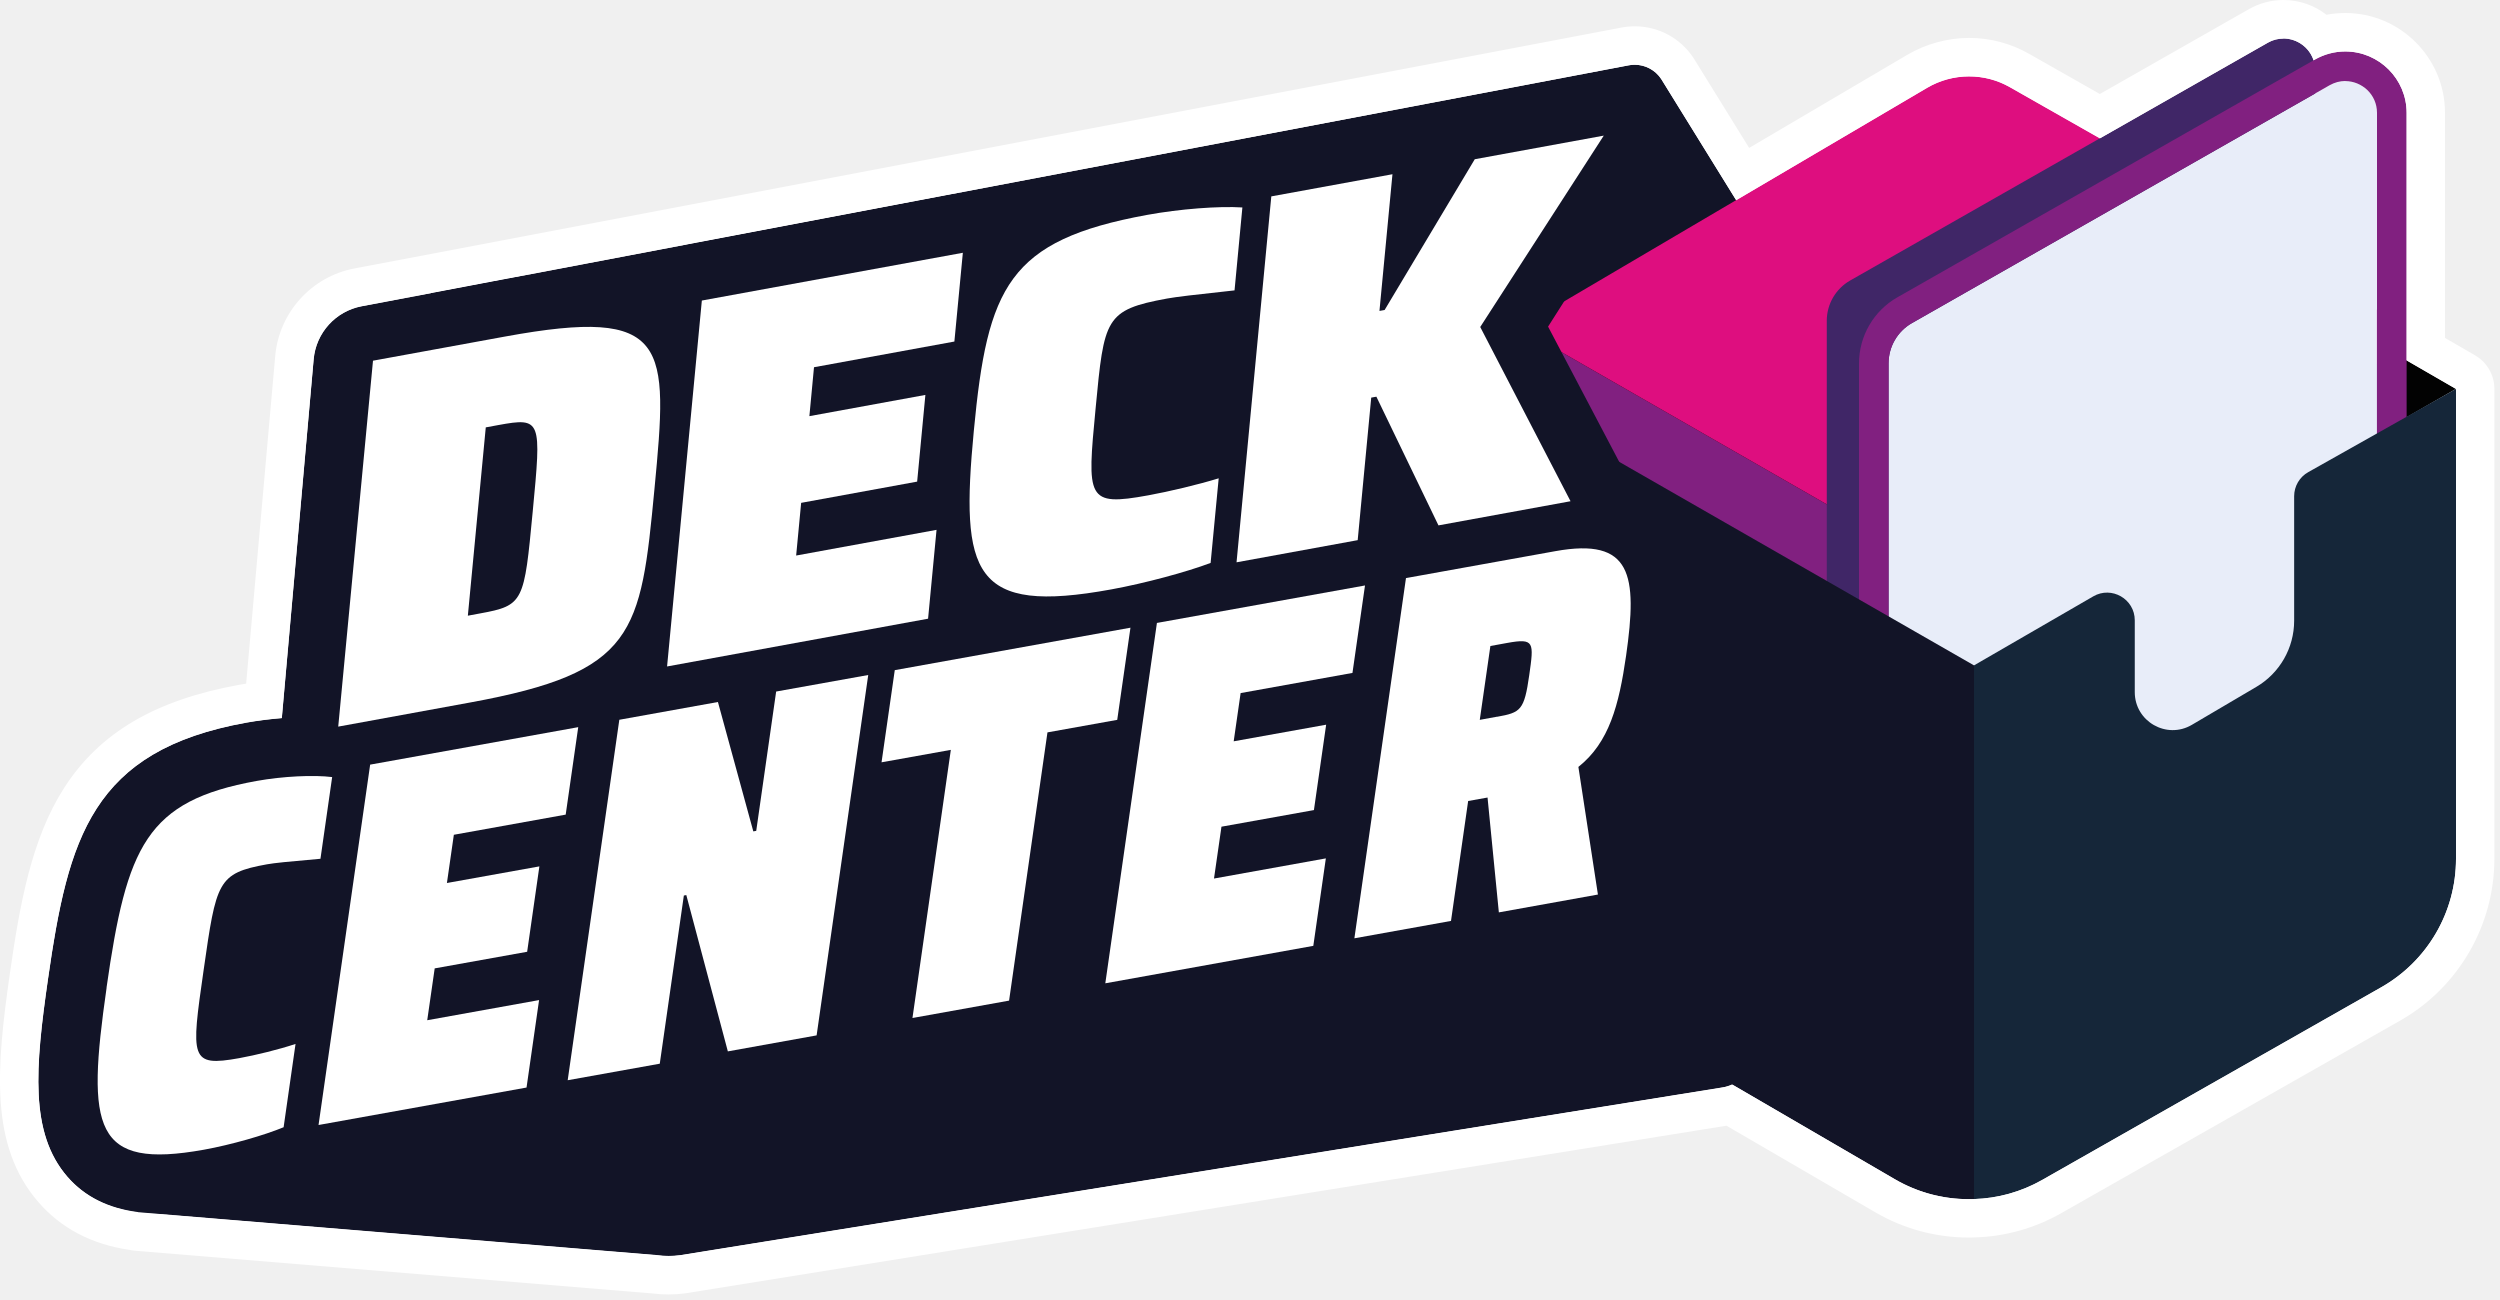
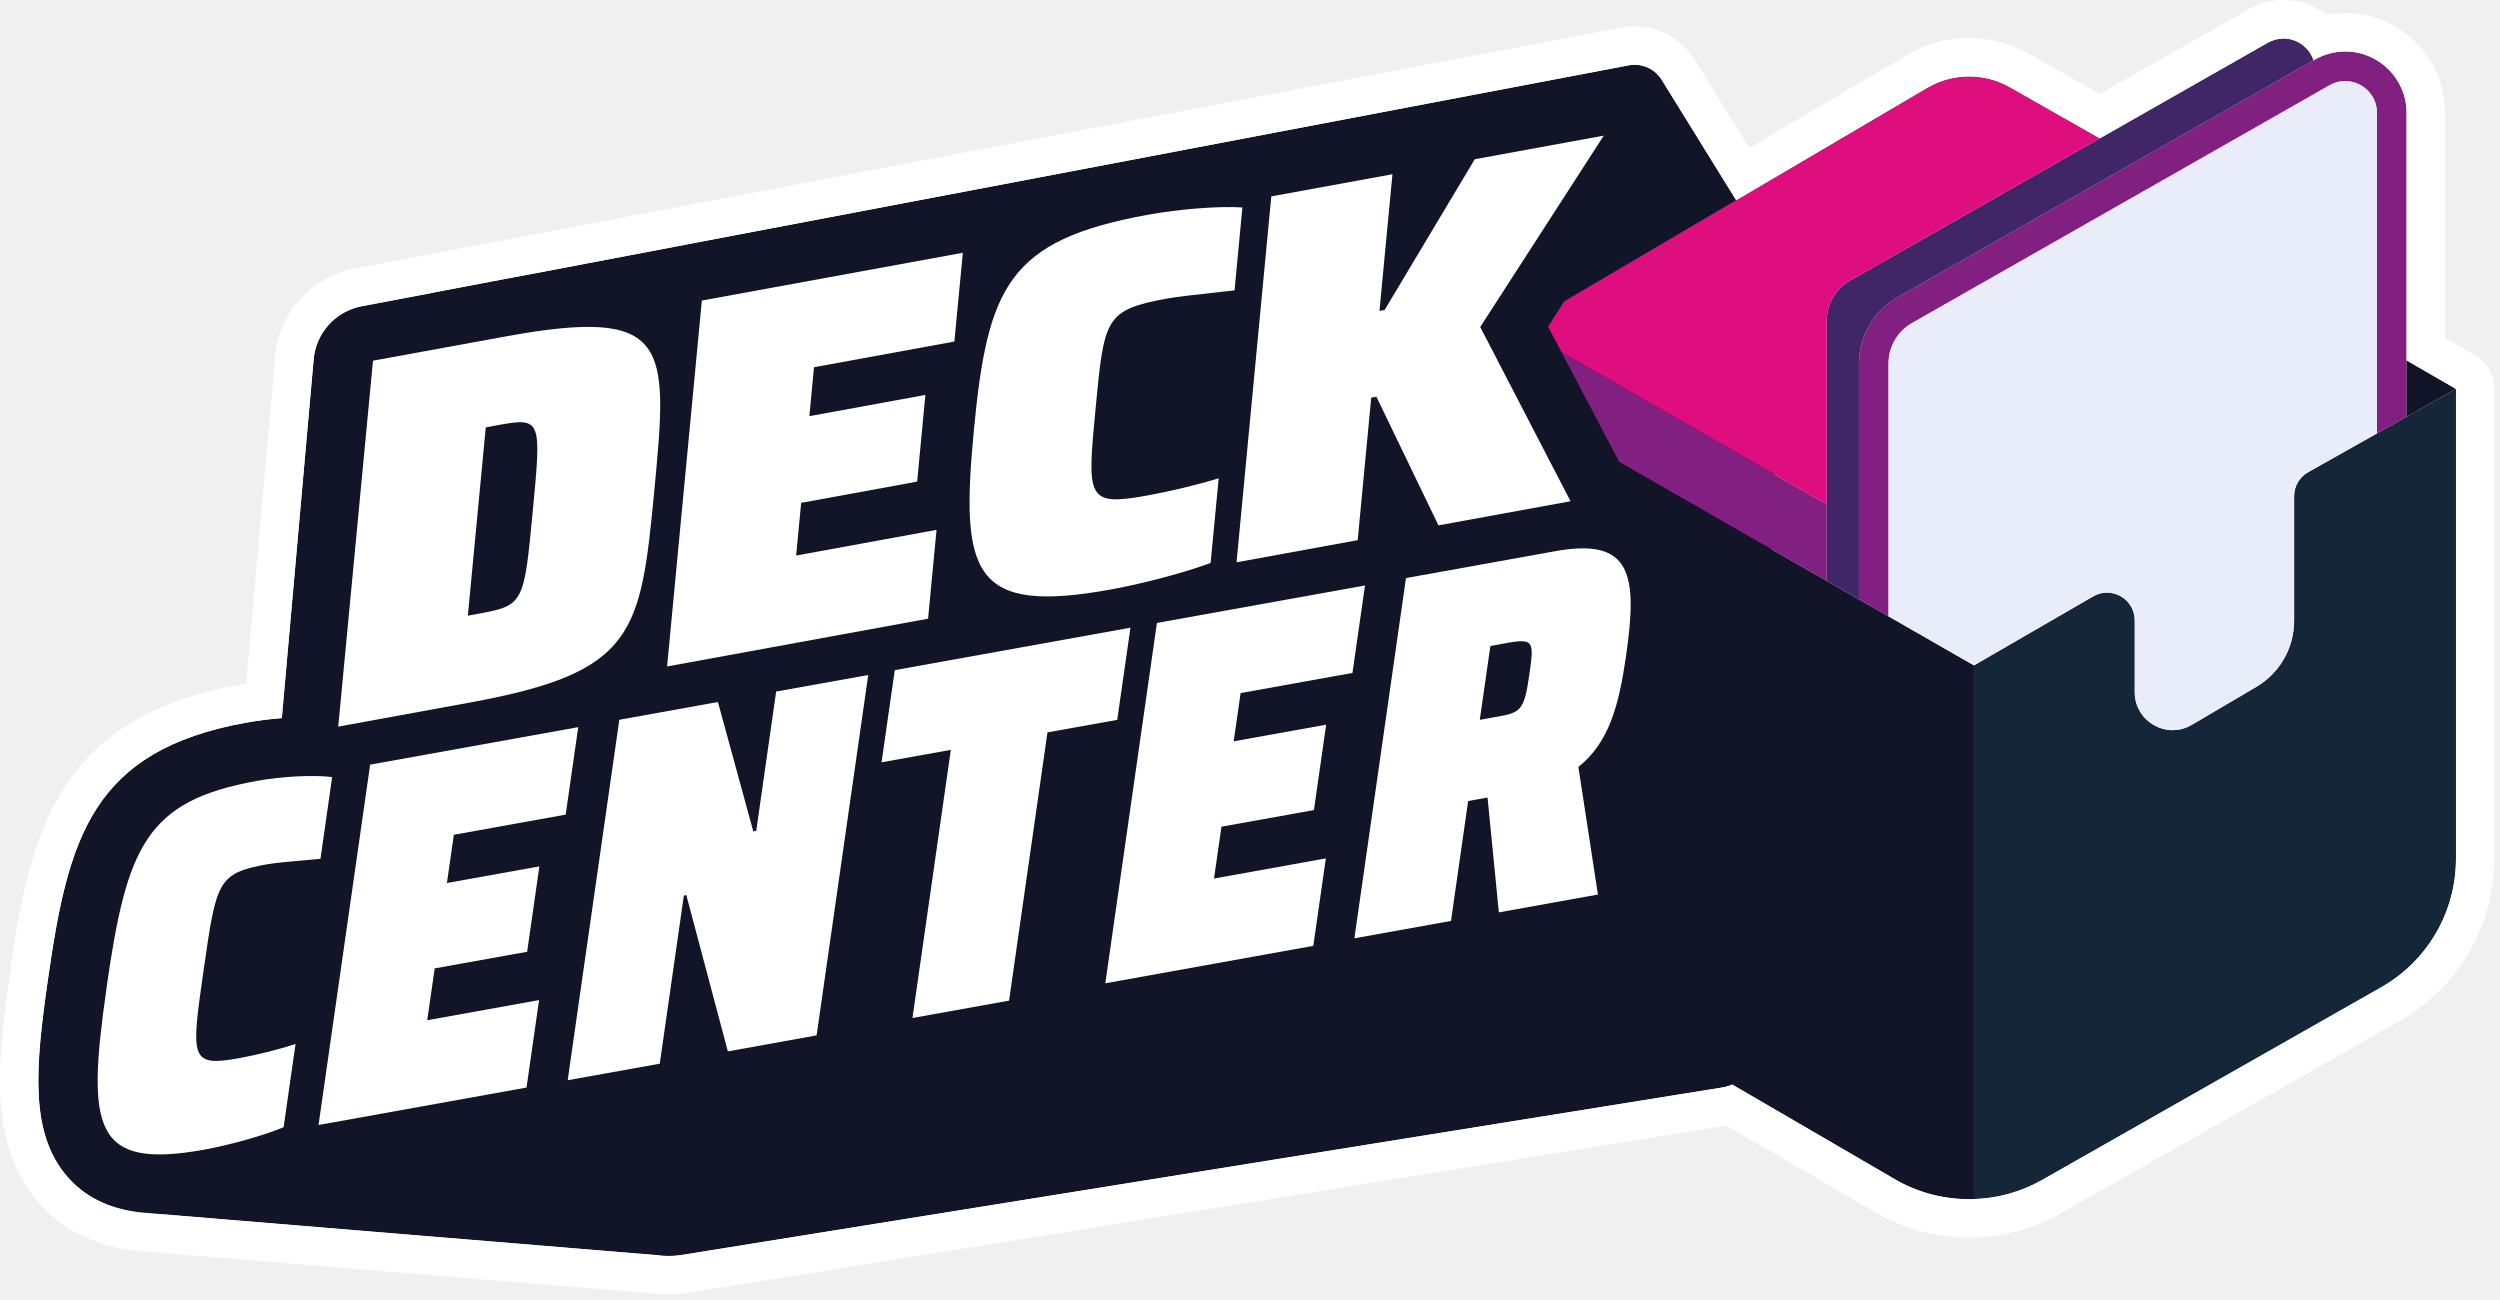
<svg xmlns="http://www.w3.org/2000/svg" width="325" height="169" viewBox="0 0 325 169" fill="none">
  <g clip-path="url(#clip0_7_10)">
    <path d="M21.43 110.47L53.11 101.97L56.04 38.11L211.74 8.49C213.38 8.18 215.04 8.88 215.96 10.27L229.15 31.58C230.64 33.84 231.4 36.51 231.31 39.22L228.32 136.37C228.24 138.92 226.33 141.05 223.81 141.4L88.43 163.19C87.42 163.33 86.4 163.33 85.39 163.19L17.93 157.61L21.44 110.47H21.43Z" fill="#121427" />
-     <path d="M193.96 50.56L256.62 14.35L319.27 50.56L256.62 86.51L193.96 50.56Z" fill="#020202" />
-     <path d="M260.44 78.74L309.01 47.36V104.7L245.52 140.54L193.97 110.8V50.86C193.97 47.7 195.34 44.75 197.67 42.72L260.44 78.74Z" fill="#812080" />
-     <path d="M309.01 40.29V47.36L260.44 78.74L197.67 42.72C198.17 42.29 198.71 41.9 199.29 41.56L250.5 11.42C253.82 9.46 257.94 9.42 261.3 11.33L276.75 20.11L309.01 40.29Z" fill="#DE0E7F" />
-     <path d="M237.48 135L300.97 99.16V9.13C300.97 5.97 297.56 3.98 294.81 5.55L240.53 36.46C238.65 37.53 237.48 39.53 237.48 41.7V135.01V135Z" fill="#402667" />
-     <path d="M245.51 140.55L309 104.71V14.67C309 11.51 305.59 9.52 302.84 11.09L248.56 42C246.68 43.07 245.51 45.07 245.51 47.24V140.55Z" fill="#E8EDF9" />
-     <path d="M304.88 10.54C307.03 10.54 309.01 12.26 309.01 14.67V104.71L245.52 140.55V47.23C245.52 45.06 246.68 43.06 248.57 41.99L302.85 11.08C303.51 10.71 304.2 10.53 304.88 10.53M304.88 6.69C303.51 6.69 302.15 7.05 300.94 7.74L246.66 38.65C243.58 40.4 241.67 43.69 241.67 47.24V147.15L247.41 143.91L310.9 108.07L312.86 106.97V14.67C312.86 10.27 309.28 6.69 304.88 6.69Z" fill="#812080" />
-     <path d="M319.28 50.56V111.65C319.28 118.56 315.57 124.93 309.57 128.34L265.47 153.4C262.72 154.96 259.68 155.79 256.62 155.88V86.5L272.12 77.53C274.51 76.14 277.52 77.87 277.52 80.64V89.98C277.52 93.79 281.66 96.16 284.94 94.23L293.33 89.29C296.37 87.5 298.24 84.23 298.24 80.7V64.51C298.24 63.21 298.94 62.01 300.07 61.38L319.28 50.56Z" fill="#152639" />
-     <path d="M256.62 86.5V155.88C253.08 156.01 249.5 155.15 246.33 153.3L203.51 128.38C197.6 124.94 193.97 118.62 193.97 111.78V50.56L256.62 86.5Z" fill="#121427" />
+     <path d="M319.275 50.56V111.65C319.275 118.56 315.565 124.93 309.565 128.34L265.465 153.4C262.715 154.96 259.675 155.79 256.615 155.88V86.5L272.115 77.53C274.505 76.14 277.515 77.87 277.515 80.64V89.98C277.515 93.79 281.655 96.16 284.935 94.23L293.325 89.29C296.365 87.5 298.235 84.23 298.235 80.7V64.51C298.235 63.21 298.935 62.01 300.065 61.38L319.275 50.56Z" fill="#152639" />
+     <path d="M256.615 86.5V155.88C253.075 156.01 249.495 155.15 246.325 153.3L203.505 128.38C197.595 124.94 193.965 118.62 193.965 111.78V50.56L256.615 86.5Z" fill="#121427" />
+     <path d="M304.875 6.69C309.275 6.69 312.855 10.27 312.855 14.669V54.175L309.005 56.344V14.669C309.005 12.335 307.147 10.648 305.076 10.544L304.875 10.53C304.195 10.53 303.505 10.71 302.845 11.08L248.565 41.99C246.675 43.06 245.515 45.06 245.515 47.23V80.131L241.665 77.922V47.24C241.665 43.69 243.575 40.4 246.655 38.65L300.934 7.74C302.144 7.05 303.505 6.69 304.875 6.69Z" fill="#812080" />
+     <path d="M302.835 11.09C305.585 9.52 308.995 11.51 308.995 14.67V56.35L300.065 61.38C298.935 62.01 298.235 63.21 298.235 64.51V80.699C298.235 84.229 296.365 87.5 293.325 89.29L284.935 94.23C281.655 96.16 277.515 93.79 277.515 89.98V80.64C277.515 77.87 274.505 76.14 272.115 77.529L256.615 86.5L245.505 80.126V47.239C245.505 45.07 246.675 43.07 248.555 42L302.835 11.09Z" fill="#E8EDF9" />
+     <path d="M294.805 5.55C297.156 4.208 299.988 5.469 300.76 7.838L246.655 38.65C243.575 40.4 241.665 43.69 241.665 47.239V77.922L256.615 86.5L237.474 75.52V41.7C237.475 39.53 238.645 37.53 240.525 36.46L294.805 5.55Z" fill="#402667" />
+     <path d="M300.965 12.155L248.555 42C247.732 42.468 247.046 43.114 246.534 43.874C247.046 43.11 247.735 42.459 248.565 41.989L300.965 12.15V12.155Z" fill="#402667" />
+     <path d="M250.495 11.42C253.815 9.46 257.935 9.42 261.295 11.33L272.986 17.974L240.525 36.46C238.645 37.53 237.476 39.53 237.475 41.7V65.565L197.665 42.72C198.165 42.29 198.705 41.9 199.285 41.56L250.495 11.42Z" fill="#DE0E7F" />
+     <path d="M237.475 75.519L193.969 50.562C194.052 47.515 195.408 44.685 197.665 42.719L237.475 65.564V75.519Z" fill="#812080" />
+     <path d="M312.855 46.855V54.175L319.265 50.56L312.855 46.855Z" fill="#121427" />
    <path d="M69.31 66.9C70.15 57.48 70.34 55.26 67.64 55.26C66.91 55.26 65.96 55.42 64.76 55.65L63.14 55.96L60.97 80.45L62.59 80.14C68.24 79.07 68.28 78.58 69.32 66.9H69.31Z" fill="#121427" />
    <path d="M216.33 67.95C215.38 66.85 213.93 65.64 211.91 64.78C211.93 63.51 211.66 62.24 211.05 61.09L201.25 42.46L214.62 21.46C215.47 20.22 215.97 18.72 215.97 17.11C215.97 12.92 212.62 9.5 208.45 9.41C208.39 9.41 208.33 9.41 208.27 9.41C208.12 9.41 207.97 9.41 207.82 9.42C207.43 9.44 207.05 9.49 206.68 9.57L190.09 12.71C188.08 13.09 186.31 14.26 185.16 15.94C183.88 15.07 182.37 14.61 180.83 14.61C180.35 14.61 179.87 14.65 179.4 14.74L163.66 17.72C162.54 17.93 161.53 18.4 160.65 19.03C160.38 19.03 160.14 19.01 159.85 19.01C156.23 19.01 150.96 21.66 146.97 22.42C139.11 23.91 134.05 23.9 129.97 27C128.58 25.83 126.83 25.18 125.04 25.18C124.56 25.18 124.08 25.22 123.61 25.31L89.72 31.73C87.14 32.22 85.05 33.97 84.07 36.3C80.92 35.12 77.9 35.11 76.57 35.11C73.36 35.11 69.42 35.57 64.17 36.57L47.02 39.82C43.64 40.46 41.09 43.27 40.78 46.71L36.64 93.36C35.07 93.49 33.49 93.69 32.03 93.95C11.92 97.57 8.87 108.97 6.24 127.31C4.6 138.75 3.82 147.3 8.77 153C11.52 156.18 15.55 157.79 20.73 157.79C22.79 157.79 25.13 157.55 27.89 157.05C31.77 156.35 36.57 154.99 39.66 153.73C40.24 153.87 40.83 153.96 41.43 153.96C41.88 153.96 42.34 153.92 42.79 153.84L69.83 148.97C70.76 148.8 71.61 148.46 72.39 148C72.85 148.09 73.32 148.14 73.8 148.14C74.28 148.14 74.71 148.1 75.16 148.02L87.13 145.87C88.76 145.58 90.2 144.78 91.3 143.65C92.32 144.14 93.45 144.4 94.61 144.4C95.06 144.4 95.52 144.36 95.98 144.28L107.52 142.2C110.06 141.74 112.14 140.05 113.16 137.77C113.2 137.82 113.23 137.87 113.28 137.91C114.73 139.31 116.65 140.07 118.63 140.07C119.08 140.07 119.54 140.03 119.99 139.95L132.54 137.69C135.1 137.23 137.19 135.51 138.2 133.21C138.26 133.27 138.29 133.34 138.35 133.39C139.8 134.79 141.72 135.55 143.7 135.55C144.15 135.55 144.61 135.51 145.06 135.43L172.1 130.56C173.03 130.39 173.88 130.05 174.66 129.59C175.12 129.68 175.59 129.73 176.07 129.73C176.55 129.73 176.98 129.69 177.43 129.61L189.98 127.35C191.08 127.15 192.09 126.72 192.97 126.12C193.58 126.27 194.21 126.35 194.84 126.35C195.29 126.35 195.75 126.31 196.2 126.23L209.08 123.91C213.19 123.17 215.96 119.29 215.33 115.17L213.37 102.35C217.1 97.57 218.24 91.7 219 86.38C219.95 79.73 220.53 72.84 216.32 67.98L216.33 67.95Z" fill="#121427" />
    <path d="M197.78 83.37C197.32 83.37 196.72 83.45 195.95 83.59L193.75 83.99L192.37 93.59L194.62 93.18C197.68 92.63 198.14 92.35 198.79 87.78C199.27 84.43 199.42 83.36 197.77 83.36L197.78 83.37Z" fill="#121427" />
    <path d="M48.49 46.89L65.66 43.75C87.14 39.82 86.87 44.76 85.08 63.57C83.29 82.38 82.62 87.39 61.14 91.32L43.97 94.46L48.49 46.89ZM62.44 79.74C68.1 78.71 68.14 78.22 69.25 66.54C70.39 54.58 70.42 54.23 64.77 55.26L63.15 55.56L60.82 80.04L62.44 79.74Z" fill="white" />
    <path d="M91.24 39.07L125.17 32.86L124.07 44.4L105.82 47.74L105.22 54.1L120.3 51.34L119.23 62.61L104.15 65.37L103.5 72.22L121.75 68.88L120.65 80.43L86.72 86.64L91.24 39.07Z" fill="white" />
    <path d="M126.6 55.97C128.37 37.3 131.07 31.24 149.11 27.94C153.35 27.16 158.48 26.77 161.51 26.97L160.49 37.75C155.07 38.34 153 38.58 151.72 38.81C143.64 40.29 143.54 41.4 142.43 53.08C141.31 64.84 141.21 65.87 149.29 64.39C151.98 63.9 155.77 63 158.43 62.18L157.38 73.18C154.29 74.35 148.86 75.82 144.48 76.62C126.44 79.92 124.82 74.64 126.6 55.97Z" fill="white" />
    <path d="M80.51 93.57L93.33 91.26L97.93 108.08L98.31 108.01L100.9 89.9L112.87 87.75L106.16 134.6L94.62 136.68L89.22 116.36L88.9 116.42L85.77 138.28L73.8 140.43L80.51 93.58V93.57Z" fill="white" />
    <path d="M165.27 25.53L181.02 22.65L179.33 40.42L180 40.3L191.72 20.7L208.49 17.63L192.43 42.51L204.17 65.16L187 68.3L178.93 51.57L178.26 51.69L176.5 70.22L160.75 73.1L165.27 25.53Z" fill="white" />
    <path d="M13.85 128.39C16.48 110 19 104.11 33.38 101.52C36.76 100.91 40.81 100.72 43.18 101.02L41.66 111.64C37.37 112.02 35.73 112.18 34.71 112.36C28.27 113.52 28.12 114.61 26.47 126.12C24.82 137.63 24.67 138.72 31.1 137.56C33.25 137.17 36.28 136.43 38.42 135.71L36.87 146.54C34.37 147.58 30.01 148.83 26.52 149.46C12.14 152.05 11.22 146.77 13.86 128.39H13.85Z" fill="white" />
    <path d="M48.13 99.4L75.17 94.53L73.54 105.9L59 108.52L58.1 114.79L70.12 112.63L68.53 123.73L56.51 125.89L55.54 132.63L70.08 130.01L68.45 141.38L41.41 146.25L48.12 99.4H48.13Z" fill="white" />
    <path d="M123.62 97.48L114.6 99.1L116.32 87.12L146.96 81.6L145.24 93.58L136.17 95.21L131.18 130.08L118.62 132.34L123.61 97.47L123.62 97.48Z" fill="white" />
    <path d="M150.41 80.98L177.45 76.11L175.82 87.48L161.28 90.1L160.38 96.37L172.4 94.21L170.81 105.31L158.79 107.47L157.82 114.21L172.36 111.59L170.73 122.96L143.69 127.83L150.4 80.98H150.41Z" fill="white" />
    <path d="M182.78 75.15L202.2 71.65C212.13 69.86 212.9 74.7 211.39 85.25C210.47 91.65 209.2 96.52 205.19 99.7L207.73 116.29L194.85 118.61L193.38 103.68L190.86 104.13L188.63 119.72L176.07 121.98L182.78 75.13V75.15ZM194.63 93.18C197.69 92.63 198.15 92.35 198.8 87.78C199.41 83.49 199.49 82.94 195.95 83.58L193.75 83.98L192.37 93.58L194.62 93.17L194.63 93.18Z" fill="white" />
    <path d="M296.84 5C298.58 5 300.21 6.13 300.76 7.84L300.94 7.74C302.15 7.05 303.51 6.69 304.88 6.69C309.28 6.69 312.86 10.27 312.86 14.67V46.85L319.28 50.56V111.65C319.28 118.56 315.57 124.93 309.57 128.34L265.47 153.4C262.72 154.96 259.68 155.79 256.62 155.88C256.39 155.88 256.16 155.89 255.92 155.89C252.61 155.89 249.29 155.03 246.33 153.3L225.17 140.98C224.74 141.17 224.29 141.32 223.81 141.38L88.43 163.17C87.93 163.24 87.42 163.27 86.92 163.27C86.42 163.27 85.9 163.23 85.39 163.16L52.365 160.43L19.34 157.7C19 157.68 18.67 157.65 18.35 157.62L17.93 157.59V157.57C14.08 157.08 11 155.55 8.76 152.97C3.81 147.26 4.59 138.72 6.23 127.28C8.86 108.94 11.9 97.55 32.02 93.93C33.48 93.67 35.05 93.47 36.63 93.34L40.77 46.69C41.07 43.26 43.62 40.45 47.01 39.8L51.56 38.94L56.11 38.08L211.74 8.49C212 8.44 212.26 8.42 212.51 8.42C213.88 8.42 215.18 9.1 215.96 10.28L225.7 26.03L250.5 11.44C252.19 10.44 254.08 9.94 255.98 9.94C257.88 9.94 259.65 10.41 261.3 11.35L272.98 17.99L294.81 5.56C295.47 5.19 296.16 5.02 296.84 5.02M296.84 0C295.27 0 293.72 0.41 292.34 1.2L272.98 12.22L263.77 6.99C261.4 5.64 258.71 4.93 255.98 4.93C253.25 4.93 250.39 5.69 247.96 7.12L227.39 19.23L220.22 7.64C220.22 7.64 220.17 7.56 220.14 7.52C218.45 4.95 215.6 3.42 212.52 3.42C211.95 3.42 211.37 3.47 210.81 3.58L55.16 33.18L46.07 34.9C40.51 35.95 36.28 40.62 35.78 46.26L32 88.87C31.71 88.92 31.42 88.97 31.13 89.02C20.2 90.99 12.97 95.24 8.36 102.39C4.07 109.06 2.56 117.64 1.28 126.58C-0.49 138.93 -1.34 148.96 4.98 156.26C7.93 159.67 11.91 161.76 16.81 162.48C17.04 162.53 17.27 162.57 17.51 162.59L17.87 162.62C18.23 162.66 18.6 162.69 18.98 162.71L84.85 168.15C85.53 168.24 86.23 168.28 86.92 168.28C87.65 168.28 88.4 168.23 89.12 168.13C89.15 168.13 89.19 168.12 89.22 168.11L224.44 146.34L243.81 157.61C247.48 159.75 251.66 160.88 255.92 160.88C256.21 160.88 256.51 160.88 256.8 160.86C260.66 160.75 264.53 159.66 267.93 157.73L312.03 132.67C319.58 128.38 324.27 120.32 324.27 111.63V50.54C324.27 50.05 324.2 49.57 324.06 49.11C323.7 47.9 322.89 46.85 321.77 46.2L317.85 43.93V14.67C317.85 7.51 312.03 1.69 304.87 1.69C304.05 1.69 303.24 1.77 302.44 1.92C300.88 0.7 298.92 0 296.82 0L296.84 0Z" fill="white" />
  </g>
  <defs>
    <clipPath id="clip0_7_10">
      <rect width="324.28" height="168.29" fill="white" />
    </clipPath>
  </defs>
</svg>
